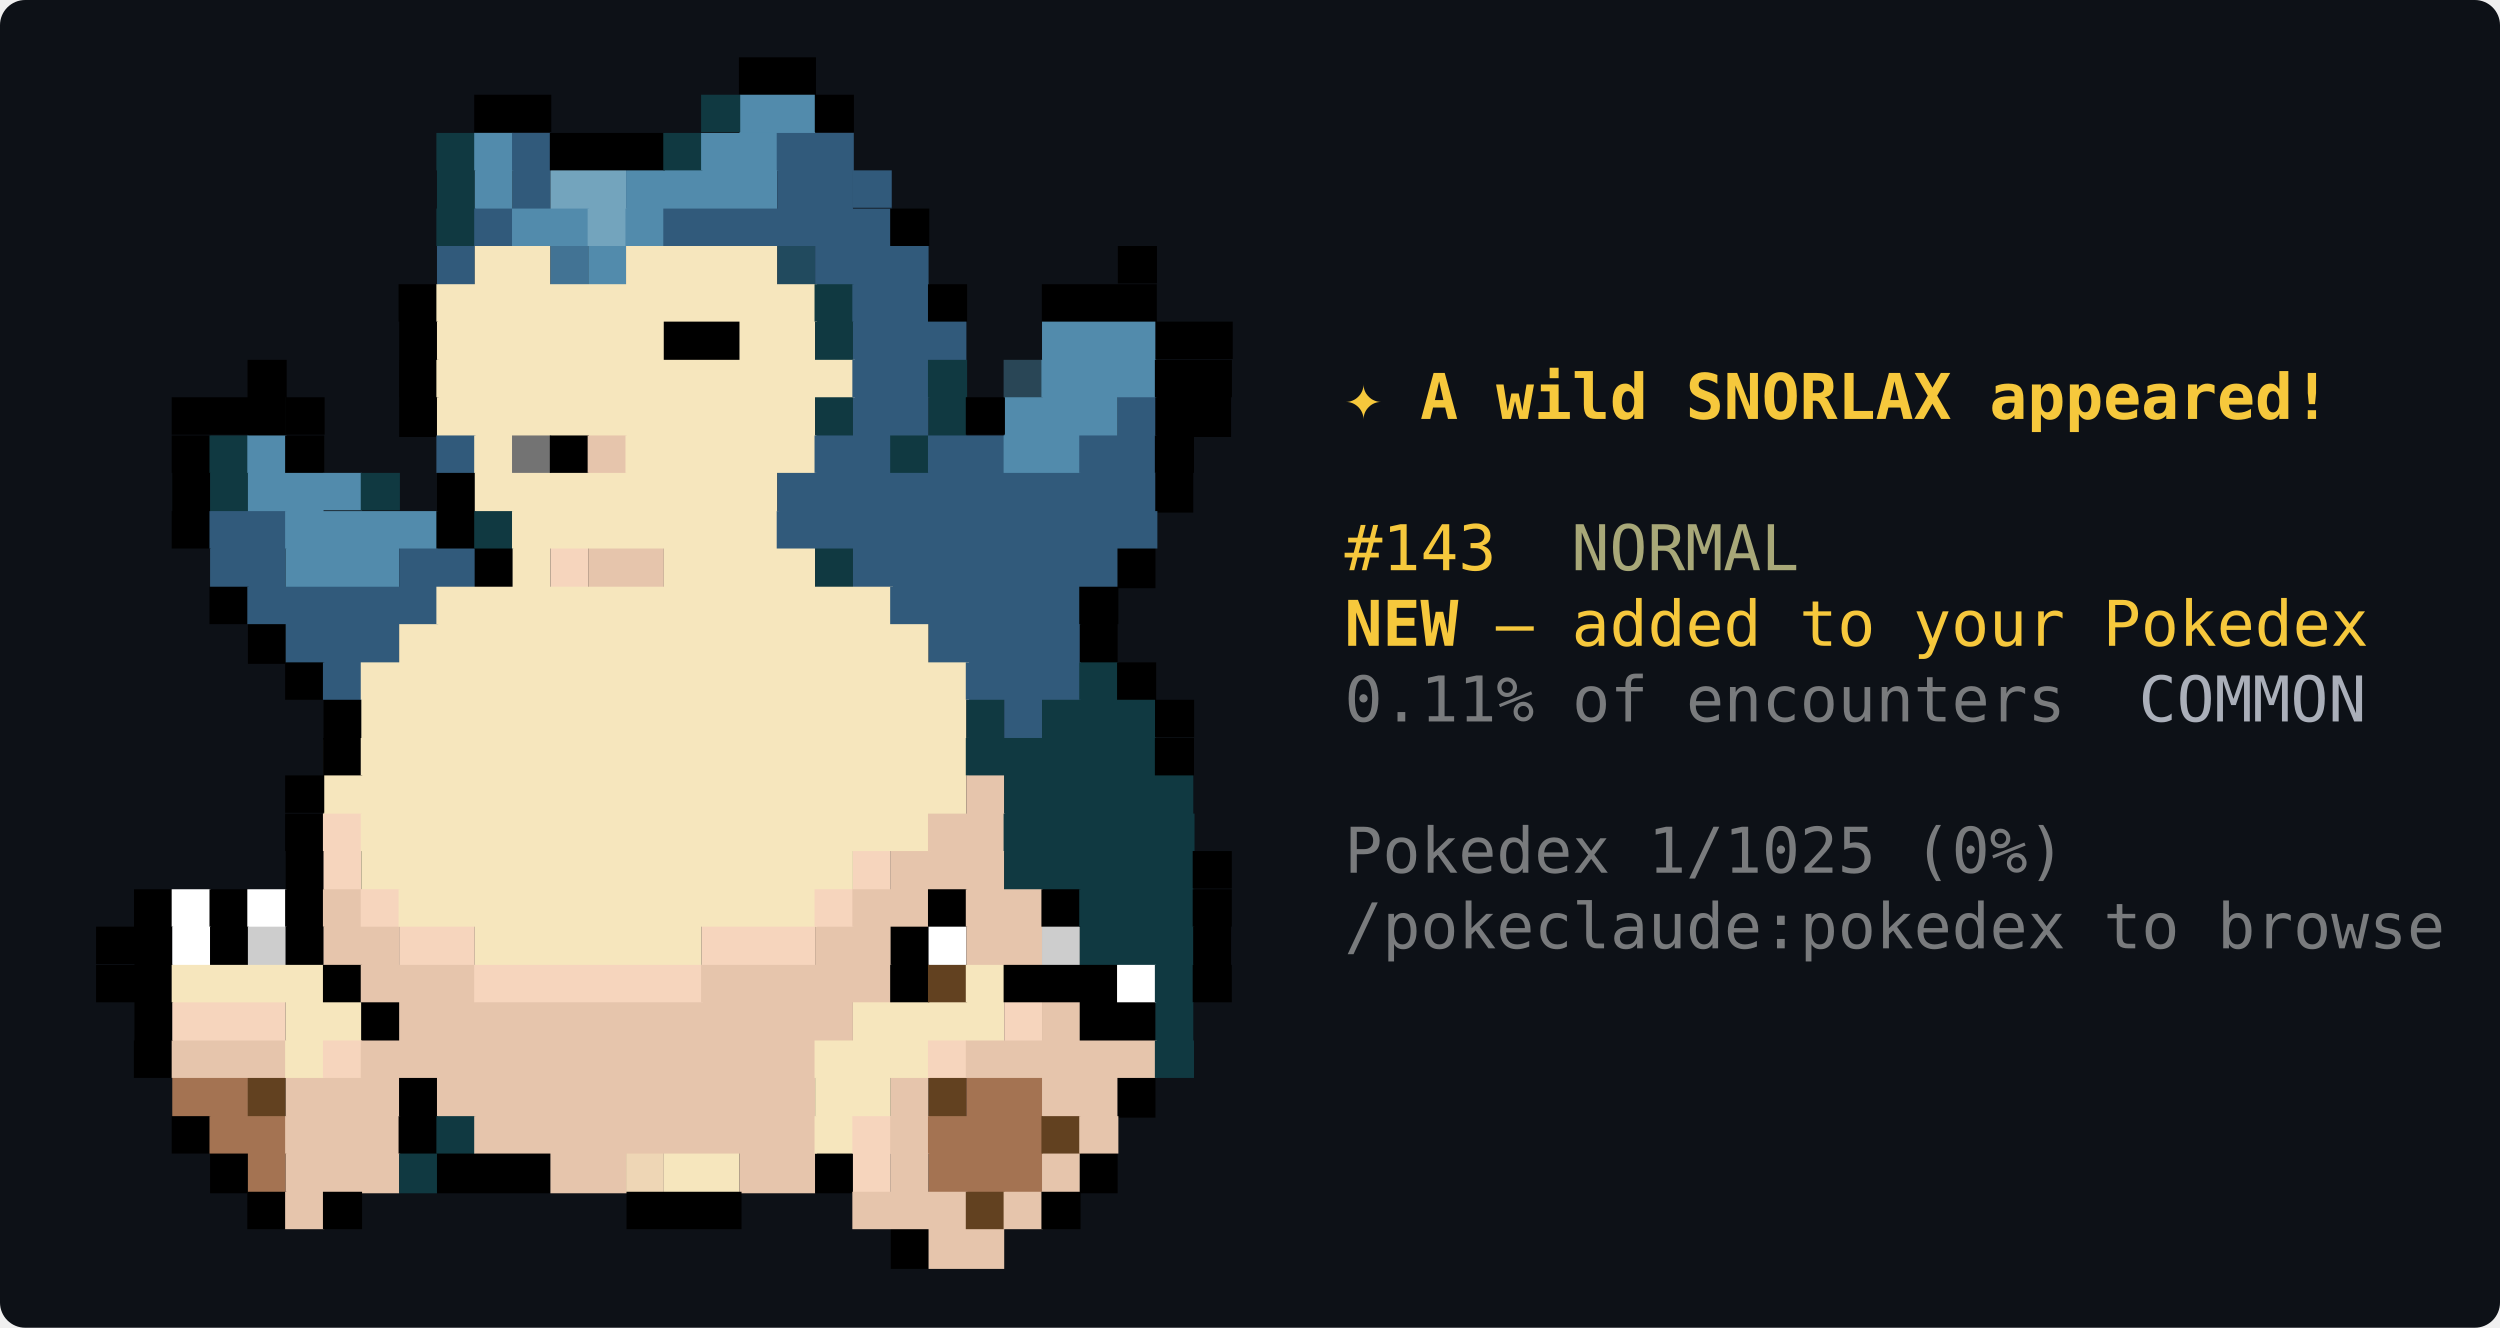
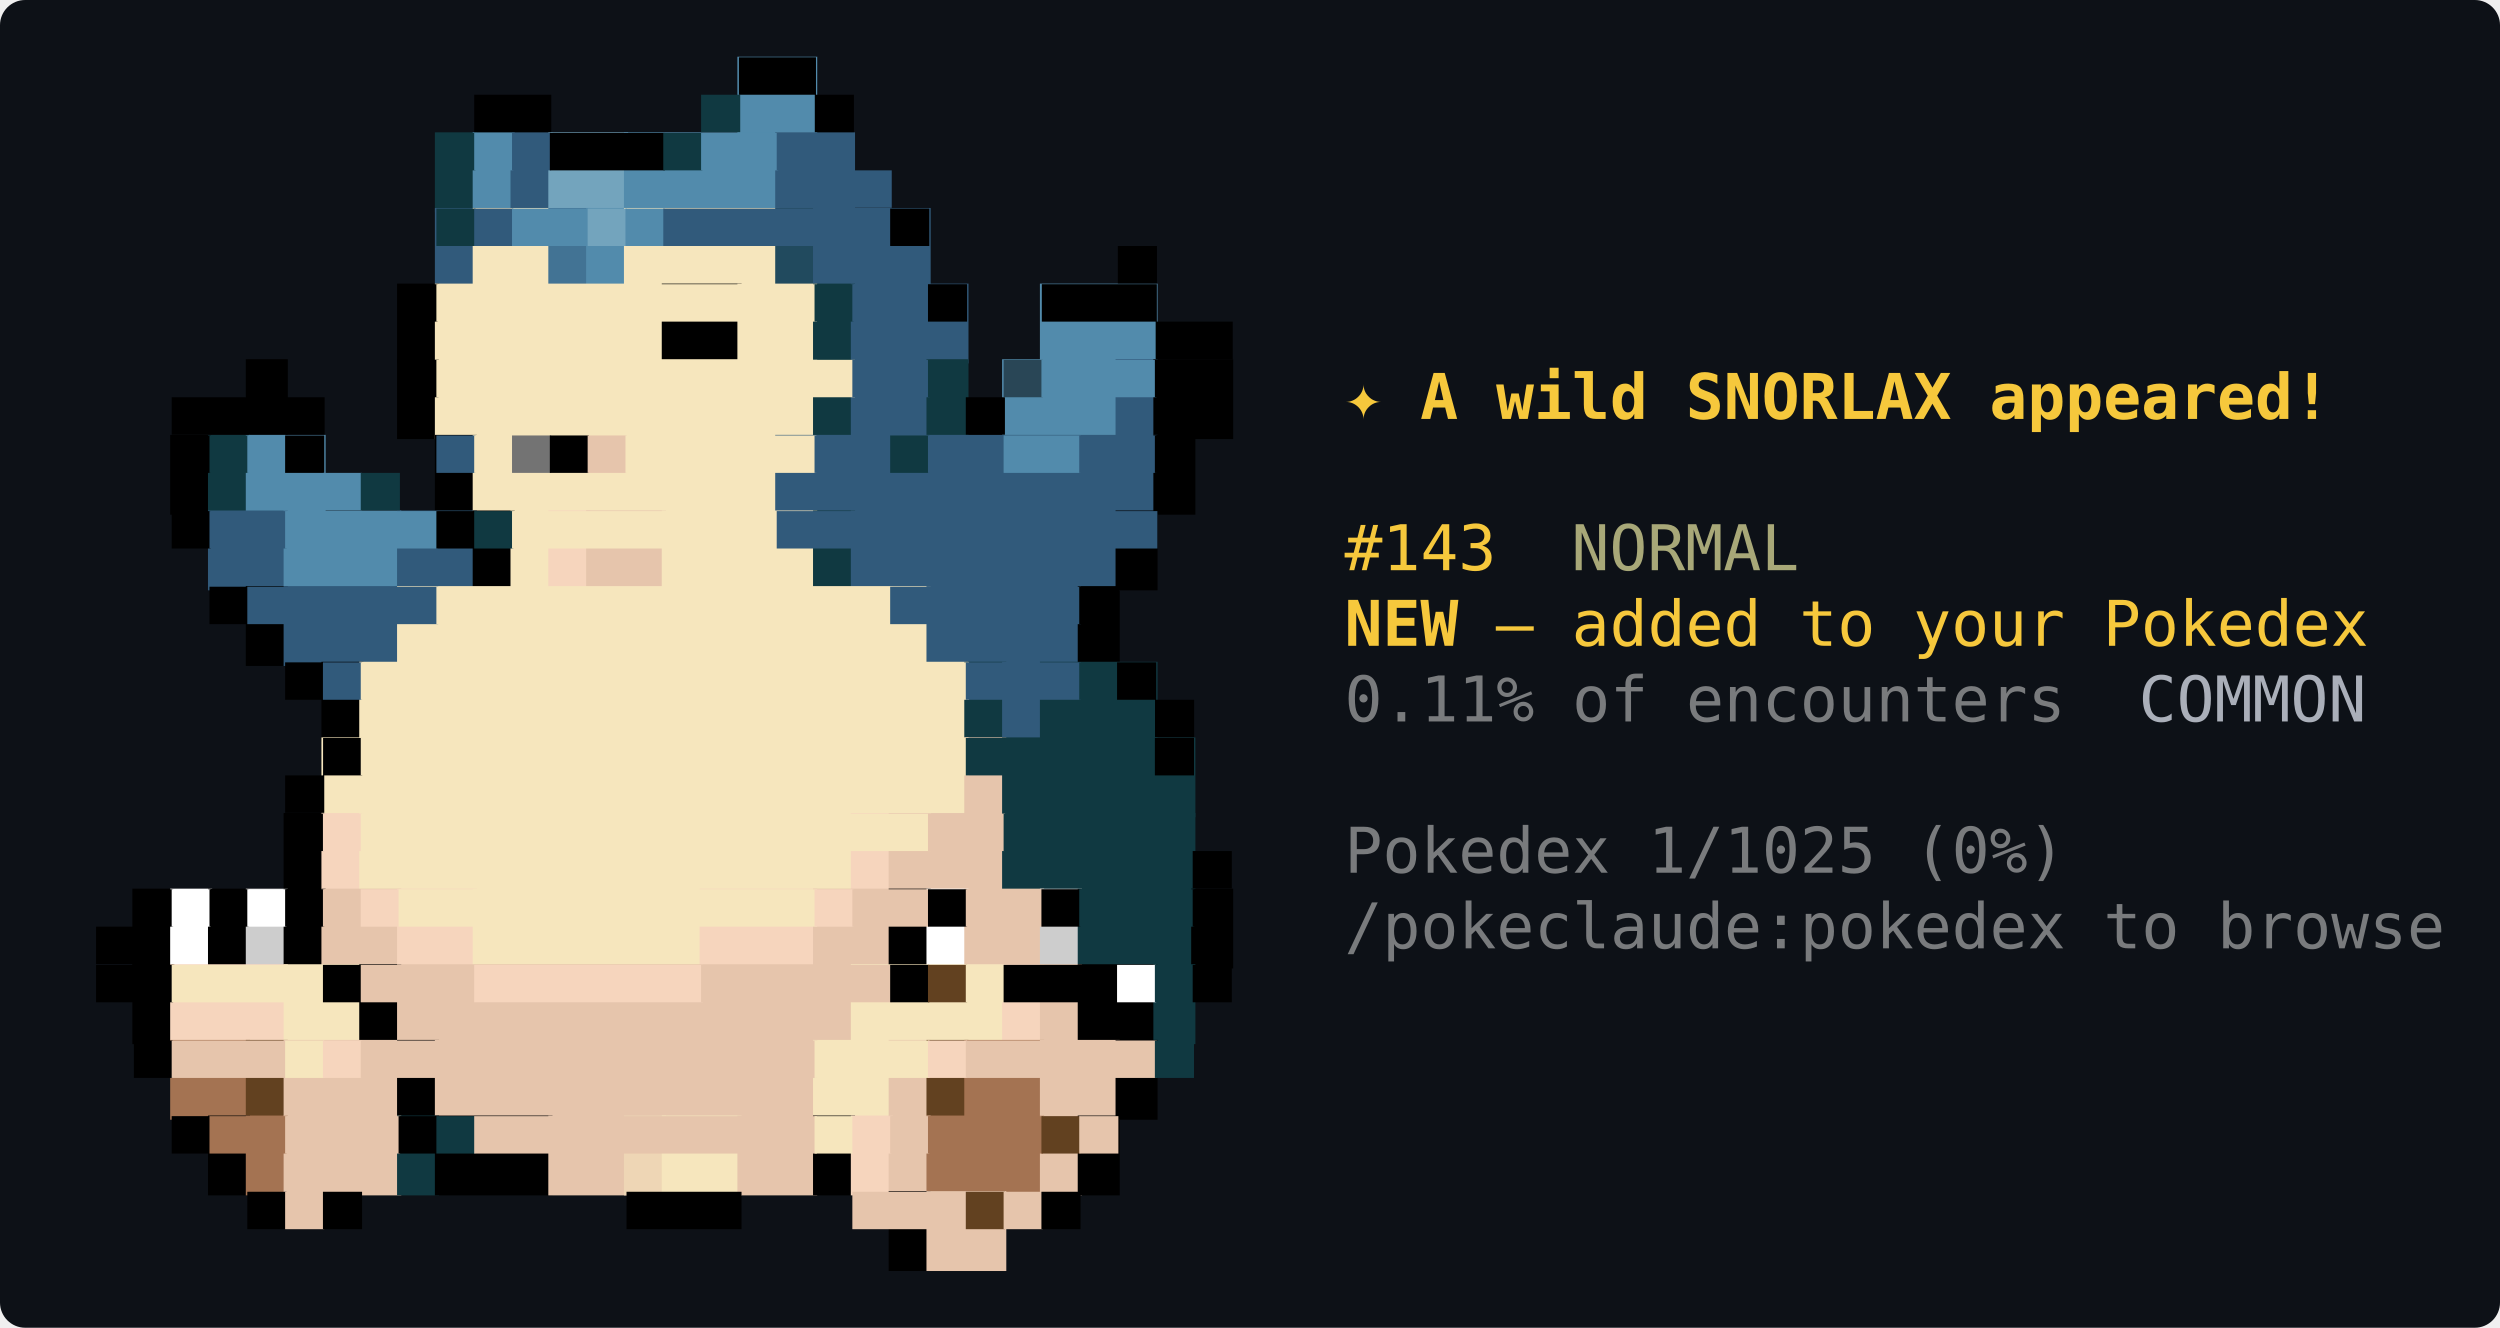
<svg xmlns="http://www.w3.org/2000/svg" width="595" height="316" viewBox="0 0 595.0 316.0" font-family="ui-monospace,SFMono-Regular,Menlo,Consolas,monospace" font-size="15">
  <rect width="100%" height="100%" fill="#0d1117" rx="6" />
-   <rect x="176" y="14" width="18" height="18" fill="#528bac" />
-   <rect x="104" y="32" width="9" height="18" fill="#103941" />
-   <rect x="113" y="32" width="9" height="18" fill="#528bac" />
-   <rect x="122" y="32" width="9" height="18" fill="#315a7b" />
-   <rect x="131" y="32" width="18" height="18" fill="#73a4bd" />
-   <rect x="149" y="32" width="36" height="18" fill="#528bac" />
-   <rect x="185" y="32" width="18" height="18" fill="#315a7b" />
-   <rect x="104" y="50" width="9" height="18" fill="#315a7b" />
-   <rect x="113" y="50" width="18" height="18" fill="#f6e6bd" />
-   <rect x="131" y="50" width="9" height="18" fill="#427394" />
-   <rect x="140" y="50" width="9" height="18" fill="#528bac" />
-   <rect x="149" y="50" width="36" height="18" fill="#f6e6bd" />
-   <rect x="185" y="50" width="9" height="18" fill="#214a5e" />
-   <rect x="194" y="50" width="27" height="18" fill="#315a7b" />
-   <rect x="95" y="68" width="9" height="18" fill="#000000" />
-   <rect x="104" y="68" width="54" height="18" fill="#f6e6bd" />
-   <rect x="158" y="68" width="18" height="18" fill="#000000" />
-   <rect x="176" y="68" width="18" height="18" fill="#f6e6bd" />
-   <rect x="194" y="68" width="9" height="18" fill="#103941" />
-   <rect x="203" y="68" width="27" height="18" fill="#315a7b" />
-   <rect x="248" y="68" width="27" height="18" fill="#528bac" />
-   <rect x="59" y="86" width="9" height="18" fill="#000000" />
-   <rect x="95" y="86" width="9" height="18" fill="#000000" />
-   <rect x="104" y="86" width="90" height="18" fill="#f6e6bd" />
-   <rect x="194" y="86" width="9" height="18" fill="#103941" />
-   <rect x="203" y="86" width="18" height="18" fill="#315a7b" />
-   <rect x="221" y="86" width="9" height="18" fill="#103941" />
-   <rect x="239" y="86" width="27" height="18" fill="#528bac" />
-   <rect x="266" y="86" width="9" height="18" fill="#315a7b" />
-   <rect x="275" y="86" width="18" height="18" fill="#000000" />
-   <rect x="41" y="104" width="9" height="18" fill="#000000" />
-   <rect x="50" y="104" width="9" height="18" fill="#103941" />
-   <rect x="59" y="104" width="18" height="18" fill="#528bac" />
-   <rect x="104" y="104" width="9" height="18" fill="#000000" />
-   <rect x="113" y="104" width="72" height="18" fill="#f6e6bd" />
-   <rect x="185" y="104" width="90" height="18" fill="#315a7b" />
-   <rect x="275" y="104" width="9" height="18" fill="#000000" />
-   <rect x="50" y="122" width="18" height="18" fill="#315a7b" />
-   <rect x="68" y="122" width="27" height="18" fill="#528bac" />
-   <rect x="95" y="122" width="18" height="18" fill="#315a7b" />
-   <rect x="113" y="122" width="9" height="18" fill="#000000" />
-   <rect x="122" y="122" width="9" height="18" fill="#f6e6bd" />
-   <rect x="131" y="122" width="9" height="18" fill="#f6d5bd" />
-   <rect x="140" y="122" width="18" height="18" fill="#e6c5ac" />
-   <rect x="158" y="122" width="36" height="18" fill="#f6e6bd" />
-   <rect x="194" y="122" width="9" height="18" fill="#103941" />
-   <rect x="203" y="122" width="63" height="18" fill="#315a7b" />
-   <rect x="266" y="122" width="9" height="18" fill="#000000" />
-   <rect x="59" y="140" width="9" height="18" fill="#000000" />
-   <rect x="68" y="140" width="27" height="18" fill="#315a7b" />
-   <rect x="95" y="140" width="126" height="18" fill="#f6e6bd" />
-   <rect x="221" y="140" width="36" height="18" fill="#315a7b" />
-   <rect x="257" y="140" width="9" height="18" fill="#000000" />
-   <rect x="77" y="158" width="9" height="18" fill="#000000" />
-   <rect x="86" y="158" width="144" height="18" fill="#f6e6bd" />
-   <rect x="230" y="158" width="9" height="18" fill="#103941" />
-   <rect x="239" y="158" width="9" height="18" fill="#315a7b" />
-   <rect x="248" y="158" width="27" height="18" fill="#103941" />
-   <rect x="77" y="176" width="153" height="18" fill="#f6e6bd" />
-   <rect x="230" y="176" width="9" height="18" fill="#e6c5ac" />
-   <rect x="239" y="176" width="45" height="18" fill="#103941" />
-   <rect x="68" y="194" width="9" height="18" fill="#000000" />
-   <rect x="77" y="194" width="9" height="18" fill="#f6d5bd" />
-   <rect x="86" y="194" width="117" height="18" fill="#f6e6bd" />
-   <rect x="203" y="194" width="9" height="18" fill="#f6d5bd" />
-   <rect x="212" y="194" width="27" height="18" fill="#e6c5ac" />
-   <rect x="239" y="194" width="45" height="18" fill="#103941" />
-   <rect x="32" y="212" width="9" height="18" fill="#000000" />
-   <rect x="41" y="212" width="9" height="18" fill="#ffffff" />
-   <rect x="50" y="212" width="9" height="18" fill="#000000" />
-   <rect x="59" y="212" width="9" height="18" fill="#cdcdcd" />
-   <rect x="68" y="212" width="9" height="18" fill="#000000" />
-   <rect x="77" y="212" width="18" height="18" fill="#e6c5ac" />
-   <rect x="95" y="212" width="18" height="18" fill="#f6d5bd" />
-   <rect x="113" y="212" width="54" height="18" fill="#f6e6bd" />
-   <rect x="167" y="212" width="27" height="18" fill="#f6d5bd" />
-   <rect x="194" y="212" width="18" height="18" fill="#e6c5ac" />
-   <rect x="212" y="212" width="9" height="18" fill="#000000" />
-   <rect x="221" y="212" width="9" height="18" fill="#ffffff" />
-   <rect x="230" y="212" width="18" height="18" fill="#e6c5ac" />
-   <rect x="248" y="212" width="9" height="18" fill="#cdcdcd" />
-   <rect x="257" y="212" width="27" height="18" fill="#103941" />
-   <rect x="284" y="212" width="9" height="18" fill="#000000" />
-   <rect x="32" y="230" width="9" height="18" fill="#000000" />
-   <rect x="41" y="230" width="27" height="18" fill="#f6d5bd" />
-   <rect x="68" y="230" width="18" height="18" fill="#f6e6bd" />
-   <rect x="86" y="230" width="9" height="18" fill="#000000" />
-   <rect x="95" y="230" width="108" height="18" fill="#e6c5ac" />
-   <rect x="203" y="230" width="36" height="18" fill="#f6e6bd" />
-   <rect x="239" y="230" width="9" height="18" fill="#f6d5bd" />
-   <rect x="248" y="230" width="9" height="18" fill="#e6c5ac" />
-   <rect x="257" y="230" width="18" height="18" fill="#000000" />
-   <rect x="275" y="230" width="9" height="18" fill="#103941" />
-   <rect x="41" y="248" width="18" height="18" fill="#a47352" />
-   <rect x="59" y="248" width="9" height="18" fill="#624120" />
-   <rect x="68" y="248" width="27" height="18" fill="#e6c5ac" />
-   <rect x="95" y="248" width="9" height="18" fill="#000000" />
-   <rect x="104" y="248" width="90" height="18" fill="#e6c5ac" />
-   <rect x="194" y="248" width="18" height="18" fill="#f6e6bd" />
-   <rect x="212" y="248" width="9" height="18" fill="#e6c5ac" />
-   <rect x="221" y="248" width="9" height="18" fill="#624120" />
-   <rect x="230" y="248" width="18" height="18" fill="#a47352" />
-   <rect x="248" y="248" width="18" height="18" fill="#e6c5ac" />
-   <rect x="266" y="248" width="9" height="18" fill="#000000" />
-   <rect x="50" y="266" width="9" height="18" fill="#000000" />
-   <rect x="59" y="266" width="9" height="18" fill="#a47352" />
-   <rect x="68" y="266" width="27" height="18" fill="#e6c5ac" />
-   <rect x="95" y="266" width="9" height="18" fill="#103941" />
-   <rect x="104" y="266" width="27" height="18" fill="#000000" />
-   <rect x="131" y="266" width="18" height="18" fill="#e6c5ac" />
-   <rect x="149" y="266" width="9" height="18" fill="#eed6b5" />
-   <rect x="158" y="266" width="18" height="18" fill="#f6e6bd" />
-   <rect x="176" y="266" width="18" height="18" fill="#e6c5ac" />
-   <rect x="194" y="266" width="9" height="18" fill="#000000" />
-   <rect x="203" y="266" width="9" height="18" fill="#f6d5bd" />
-   <rect x="212" y="266" width="9" height="18" fill="#e6c5ac" />
-   <rect x="221" y="266" width="27" height="18" fill="#a47352" />
-   <rect x="248" y="266" width="9" height="18" fill="#e6c5ac" />
-   <rect x="257" y="266" width="9" height="18" fill="#000000" />
-   <rect x="212" y="284" width="9" height="18" fill="#000000" />
-   <rect x="221" y="284" width="18" height="18" fill="#e6c5ac" />
-   <text x="113.00" y="27.70" fill="#000000" xml:space="preserve">▄▄</text>
-   <text x="167.00" y="27.70" fill="#103941" xml:space="preserve">▄</text>
-   <text x="176.00" y="27.70" fill="#000000" xml:space="preserve">▀▀▄</text>
-   <text x="104.00" y="45.70" fill="#103941" xml:space="preserve">▀</text>
-   <text x="113.00" y="45.70" fill="#528bac" xml:space="preserve">▀</text>
-   <text x="122.00" y="45.70" fill="#315a7b" xml:space="preserve">▀</text>
-   <text x="131.00" y="45.70" fill="#000000" xml:space="preserve">▀▀▀</text>
-   <text x="158.00" y="45.70" fill="#103941" xml:space="preserve">▀</text>
-   <text x="167.00" y="45.70" fill="#528bac" xml:space="preserve">▀▀</text>
-   <text x="185.00" y="45.70" fill="#315a7b" xml:space="preserve">▀▀▄</text>
-   <text x="104.00" y="63.70" fill="#103941" xml:space="preserve">▀</text>
-   <text x="113.00" y="63.70" fill="#315a7b" xml:space="preserve">▀</text>
-   <text x="122.00" y="63.70" fill="#528bac" xml:space="preserve">▀▀</text>
-   <text x="140.00" y="63.70" fill="#73a4bd" xml:space="preserve">▀</text>
-   <text x="149.00" y="63.70" fill="#528bac" xml:space="preserve">▀</text>
-   <text x="158.00" y="63.70" fill="#315a7b" xml:space="preserve">▀▀▀▀▀▀</text>
-   <text x="212.00" y="63.70" fill="#000000" xml:space="preserve">▀     ▄</text>
-   <text x="95.00" y="81.70" fill="#000000" xml:space="preserve">▀</text>
-   <text x="104.00" y="81.70" fill="#f6e6bd" xml:space="preserve">▀▀▀▀▀▀▀▀▀▀</text>
-   <text x="194.00" y="81.70" fill="#103941" xml:space="preserve">▀</text>
-   <text x="203.00" y="81.70" fill="#315a7b" xml:space="preserve">▀▀</text>
-   <text x="221.00" y="81.70" fill="#000000" xml:space="preserve">▀  ▀▀▀▄▄</text>
-   <text x="41.00" y="99.70" fill="#000000" xml:space="preserve">▄▄▀▄  ▀</text>
-   <text x="104.00" y="99.70" fill="#f6e6bd" xml:space="preserve">▀▀▀▀▀▀▀▀▀▀▀</text>
-   <text x="203.00" y="99.70" fill="#315a7b" xml:space="preserve">▀▀</text>
-   <text x="221.00" y="99.70" fill="#103941" xml:space="preserve">▀</text>
-   <text x="230.00" y="99.70" fill="#000000" xml:space="preserve">▄</text>
-   <text x="239.00" y="99.70" fill="#294656" xml:space="preserve">▀</text>
-   <text x="248.00" y="99.70" fill="#528bac" xml:space="preserve">▀▀▀</text>
-   <text x="275.00" y="99.70" fill="#000000" xml:space="preserve">▀▀</text>
-   <text x="320.00" y="99.70" fill="#f6c83c" xml:space="preserve">✦</text>
-   <text x="338.00" y="99.70" fill="#f6c83c" font-weight="bold" xml:space="preserve">A wild SNORLAX appeared!</text>
-   <text x="41.00" y="117.70" fill="#000000" xml:space="preserve">▀</text>
-   <text x="50.00" y="117.70" fill="#103941" xml:space="preserve">▀</text>
-   <text x="59.00" y="117.70" fill="#528bac" xml:space="preserve">▀</text>
-   <text x="68.00" y="117.70" fill="#000000" xml:space="preserve">▀</text>
-   <text x="77.00" y="117.70" fill="#528bac" xml:space="preserve">▄</text>
-   <text x="86.00" y="117.70" fill="#103941" xml:space="preserve">▄</text>
-   <text x="104.00" y="117.70" fill="#315a7b" xml:space="preserve">▀</text>
-   <text x="113.00" y="117.70" fill="#f6e6bd" xml:space="preserve">▀</text>
-   <text x="122.00" y="117.70" fill="#737373" xml:space="preserve">▀</text>
-   <text x="131.00" y="117.70" fill="#000000" xml:space="preserve">▀</text>
-   <text x="140.00" y="117.70" fill="#e6c5ac" xml:space="preserve">▀</text>
-   <text x="149.00" y="117.70" fill="#f6e6bd" xml:space="preserve">▀▀▀▀▀</text>
-   <text x="194.00" y="117.70" fill="#315a7b" xml:space="preserve">▀▀</text>
-   <text x="212.00" y="117.70" fill="#103941" xml:space="preserve">▀</text>
-   <text x="221.00" y="117.70" fill="#315a7b" xml:space="preserve">▀▀</text>
-   <text x="239.00" y="117.70" fill="#528bac" xml:space="preserve">▀▀</text>
-   <text x="257.00" y="117.70" fill="#315a7b" xml:space="preserve">▀▀</text>
-   <text x="275.00" y="117.70" fill="#000000" xml:space="preserve">▀</text>
-   <text x="41.00" y="135.70" fill="#000000" xml:space="preserve">▀</text>
-   <text x="50.00" y="135.70" fill="#315a7b" xml:space="preserve">▀▀</text>
-   <text x="68.00" y="135.70" fill="#528bac" xml:space="preserve">▀▀▀▀</text>
-   <text x="104.00" y="135.70" fill="#000000" xml:space="preserve">▀</text>
-   <text x="113.00" y="135.70" fill="#103941" xml:space="preserve">▀</text>
-   <text x="122.00" y="135.70" fill="#f6e6bd" xml:space="preserve">▀▀▀▀▀▀▀</text>
-   <text x="185.00" y="135.70" fill="#315a7b" xml:space="preserve">▀▀▀▀▀▀▀▀▀▀</text>
-   <text x="320.00" y="135.70" fill="#f6c83c" xml:space="preserve">#143</text>
-   <text x="374.00" y="135.70" fill="#a8a878" xml:space="preserve">NORMAL</text>
-   <text x="50.00" y="153.70" fill="#000000" xml:space="preserve">▀</text>
-   <text x="59.00" y="153.70" fill="#315a7b" xml:space="preserve">▀▀▀▀▀</text>
-   <text x="104.00" y="153.70" fill="#f6e6bd" xml:space="preserve">▀▀▀▀▀▀▀▀▀▀▀▀</text>
-   <text x="212.00" y="153.70" fill="#315a7b" xml:space="preserve">▀▀▀▀▀</text>
-   <text x="257.00" y="153.70" fill="#000000" xml:space="preserve">▀</text>
-   <text x="320.00" y="153.70" fill="#f6c83c" font-weight="bold" xml:space="preserve">NEW</text>
-   <text x="356.00" y="153.70" fill="#f6c83c" xml:space="preserve">— added to your Pokedex</text>
-   <text x="68.00" y="171.70" fill="#000000" xml:space="preserve">▀</text>
-   <text x="77.00" y="171.70" fill="#315a7b" xml:space="preserve">▀</text>
-   <text x="86.00" y="171.70" fill="#f6e6bd" xml:space="preserve">▀▀▀▀▀▀▀▀▀▀▀▀▀▀▀▀</text>
-   <text x="230.00" y="171.70" fill="#315a7b" xml:space="preserve">▀▀▀</text>
-   <text x="257.00" y="171.70" fill="#103941" xml:space="preserve">▀</text>
-   <text x="266.00" y="171.70" fill="#000000" xml:space="preserve">▀▄</text>
-   <text x="320.00" y="171.70" fill="#797b7d" xml:space="preserve">0.11% of encounters</text>
-   <text x="509.00" y="171.70" fill="#aaafb9" xml:space="preserve">COMMON</text>
-   <text x="68.00" y="189.70" fill="#000000" xml:space="preserve">▄▀</text>
-   <text x="86.00" y="189.70" fill="#f6e6bd" xml:space="preserve">▀▀▀▀▀▀▀▀▀▀▀▀▀▀▀▀</text>
-   <text x="230.00" y="189.70" fill="#103941" xml:space="preserve">▀▀▀▀▀</text>
-   <text x="275.00" y="189.70" fill="#000000" xml:space="preserve">▀</text>
-   <text x="68.00" y="207.70" fill="#000000" xml:space="preserve">▀</text>
-   <text x="77.00" y="207.70" fill="#f6d5bd" xml:space="preserve">▀</text>
-   <text x="86.00" y="207.70" fill="#f6e6bd" xml:space="preserve">▀▀▀▀▀▀▀▀▀▀▀▀▀▀▀</text>
-   <text x="221.00" y="207.70" fill="#e6c5ac" xml:space="preserve">▀▀</text>
-   <text x="239.00" y="207.70" fill="#103941" xml:space="preserve">▀▀▀▀▀</text>
-   <text x="284.00" y="207.70" fill="#000000" xml:space="preserve">▄</text>
-   <text x="320.00" y="207.70" fill="#797b7d" xml:space="preserve">Pokedex 1/1025 (0%)</text>
-   <text x="23.00" y="225.70" fill="#000000" xml:space="preserve">▄▀</text>
-   <text x="41.00" y="225.70" fill="#ffffff" xml:space="preserve">▀</text>
-   <text x="50.00" y="225.70" fill="#000000" xml:space="preserve">▀</text>
-   <text x="59.00" y="225.70" fill="#ffffff" xml:space="preserve">▀</text>
-   <text x="68.00" y="225.70" fill="#000000" xml:space="preserve">▀</text>
-   <text x="77.00" y="225.70" fill="#e6c5ac" xml:space="preserve">▀</text>
-   <text x="86.00" y="225.70" fill="#f6d5bd" xml:space="preserve">▀</text>
-   <text x="95.00" y="225.70" fill="#f6e6bd" xml:space="preserve">▀▀▀▀▀▀▀▀▀▀▀</text>
-   <text x="194.00" y="225.70" fill="#f6d5bd" xml:space="preserve">▀</text>
-   <text x="203.00" y="225.70" fill="#e6c5ac" xml:space="preserve">▀▀</text>
-   <text x="221.00" y="225.70" fill="#000000" xml:space="preserve">▀</text>
-   <text x="230.00" y="225.70" fill="#e6c5ac" xml:space="preserve">▀▀</text>
-   <text x="248.00" y="225.70" fill="#000000" xml:space="preserve">▀</text>
-   <text x="257.00" y="225.70" fill="#103941" xml:space="preserve">▀▀▀</text>
-   <text x="284.00" y="225.70" fill="#000000" xml:space="preserve">▀</text>
-   <text x="320.00" y="225.70" fill="#797b7d" xml:space="preserve">/pokeclaude:pokedex to browse</text>
-   <text x="23.00" y="243.70" fill="#000000" xml:space="preserve">▀▀</text>
-   <text x="41.00" y="243.70" fill="#f6e6bd" xml:space="preserve">▀▀▀▀</text>
-   <text x="77.00" y="243.70" fill="#000000" xml:space="preserve">▀</text>
-   <text x="86.00" y="243.70" fill="#e6c5ac" xml:space="preserve">▀▀▀</text>
-   <text x="113.00" y="243.70" fill="#f6d5bd" xml:space="preserve">▀▀▀▀▀▀</text>
-   <text x="167.00" y="243.70" fill="#e6c5ac" xml:space="preserve">▀▀▀▀▀</text>
-   <text x="212.00" y="243.70" fill="#000000" xml:space="preserve">▀</text>
-   <text x="221.00" y="243.70" fill="#624120" xml:space="preserve">▀</text>
-   <text x="230.00" y="243.70" fill="#f6e6bd" xml:space="preserve">▀</text>
-   <text x="239.00" y="243.70" fill="#000000" xml:space="preserve">▀▀▀</text>
-   <text x="266.00" y="243.70" fill="#ffffff" xml:space="preserve">▀</text>
-   <text x="275.00" y="243.70" fill="#103941" xml:space="preserve">▀</text>
-   <text x="284.00" y="243.70" fill="#000000" xml:space="preserve">▀</text>
-   <text x="32.00" y="261.70" fill="#000000" xml:space="preserve">▀</text>
-   <text x="41.00" y="261.70" fill="#e6c5ac" xml:space="preserve">▀▀▀</text>
-   <text x="68.00" y="261.70" fill="#f6e6bd" xml:space="preserve">▀</text>
-   <text x="77.00" y="261.70" fill="#f6d5bd" xml:space="preserve">▀</text>
-   <text x="86.00" y="261.70" fill="#e6c5ac" xml:space="preserve">▀▀▀▀▀▀▀▀▀▀▀▀</text>
-   <text x="194.00" y="261.70" fill="#f6e6bd" xml:space="preserve">▀▀▀</text>
-   <text x="221.00" y="261.70" fill="#f6d5bd" xml:space="preserve">▀</text>
-   <text x="230.00" y="261.70" fill="#e6c5ac" xml:space="preserve">▀▀▀▀▀</text>
-   <text x="275.00" y="261.70" fill="#103941" xml:space="preserve">▀</text>
-   <text x="41.00" y="279.70" fill="#000000" xml:space="preserve">▀</text>
-   <text x="50.00" y="279.70" fill="#a47352" xml:space="preserve">▀▀</text>
-   <text x="68.00" y="279.70" fill="#e6c5ac" xml:space="preserve">▀▀▀</text>
-   <text x="95.00" y="279.70" fill="#000000" xml:space="preserve">▀</text>
-   <text x="104.00" y="279.70" fill="#103941" xml:space="preserve">▀</text>
-   <text x="113.00" y="279.70" fill="#e6c5ac" xml:space="preserve">▀▀▀▀▀▀▀▀▀</text>
-   <text x="194.00" y="279.70" fill="#f6e6bd" xml:space="preserve">▀</text>
-   <text x="203.00" y="279.70" fill="#f6d5bd" xml:space="preserve">▀</text>
-   <text x="212.00" y="279.70" fill="#e6c5ac" xml:space="preserve">▀</text>
-   <text x="221.00" y="279.70" fill="#a47352" xml:space="preserve">▀▀▀</text>
-   <text x="248.00" y="279.70" fill="#624120" xml:space="preserve">▀</text>
-   <text x="257.00" y="279.70" fill="#e6c5ac" xml:space="preserve">▀</text>
-   <text x="59.00" y="297.70" fill="#000000" xml:space="preserve">▀</text>
-   <text x="68.00" y="297.70" fill="#e6c5ac" xml:space="preserve">▀</text>
-   <text x="77.00" y="297.70" fill="#000000" xml:space="preserve">▀       ▀▀▀</text>
-   <text x="203.00" y="297.70" fill="#e6c5ac" xml:space="preserve">▀▀▀</text>
-   <text x="230.00" y="297.70" fill="#624120" xml:space="preserve">▀</text>
-   <text x="239.00" y="297.70" fill="#e6c5ac" xml:space="preserve">▀</text>
-   <text x="248.00" y="297.70" fill="#000000" xml:space="preserve">▀</text>
+   <rect x="175.5" y="13.5" width="19" height="19" fill="#528bac" />
+   <rect x="103.5" y="31.5" width="10" height="19" fill="#103941" />
+   <rect x="112.5" y="31.5" width="10" height="19" fill="#528bac" />
+   <rect x="121.5" y="31.5" width="10" height="19" fill="#315a7b" />
+   <rect x="130.5" y="31.5" width="19" height="19" fill="#73a4bd" />
+   <rect x="148.5" y="31.5" width="37" height="19" fill="#528bac" />
+   <rect x="184.5" y="31.5" width="19" height="19" fill="#315a7b" />
+   <rect x="103.5" y="49.5" width="10" height="19" fill="#315a7b" />
+   <rect x="112.5" y="49.5" width="19" height="19" fill="#f6e6bd" />
+   <rect x="130.5" y="49.5" width="10" height="19" fill="#427394" />
+   <rect x="139.5" y="49.5" width="10" height="19" fill="#528bac" />
+   <rect x="148.5" y="49.5" width="37" height="19" fill="#f6e6bd" />
+   <rect x="184.5" y="49.5" width="10" height="19" fill="#214a5e" />
+   <rect x="193.5" y="49.5" width="28" height="19" fill="#315a7b" />
+   <rect x="94.5" y="67.5" width="10" height="19" fill="#000000" />
+   <rect x="103.5" y="67.5" width="55" height="19" fill="#f6e6bd" />
+   <rect x="157.5" y="67.5" width="19" height="19" fill="#000000" />
+   <rect x="175.5" y="67.5" width="19" height="19" fill="#f6e6bd" />
+   <rect x="193.5" y="67.5" width="10" height="19" fill="#103941" />
+   <rect x="202.5" y="67.5" width="28" height="19" fill="#315a7b" />
+   <rect x="247.5" y="67.5" width="28" height="19" fill="#528bac" />
+   <rect x="58.5" y="85.5" width="10" height="19" fill="#000000" />
+   <rect x="94.5" y="85.5" width="10" height="19" fill="#000000" />
+   <rect x="103.5" y="85.5" width="91" height="19" fill="#f6e6bd" />
+   <rect x="193.5" y="85.5" width="10" height="19" fill="#103941" />
+   <rect x="202.5" y="85.5" width="19" height="19" fill="#315a7b" />
+   <rect x="220.5" y="85.5" width="10" height="19" fill="#103941" />
+   <rect x="238.5" y="85.5" width="28" height="19" fill="#528bac" />
+   <rect x="265.5" y="85.5" width="10" height="19" fill="#315a7b" />
+   <rect x="274.5" y="85.5" width="19" height="19" fill="#000000" />
+   <rect x="40.5" y="103.5" width="10" height="19" fill="#000000" />
+   <rect x="49.5" y="103.5" width="10" height="19" fill="#103941" />
+   <rect x="58.5" y="103.5" width="19" height="19" fill="#528bac" />
+   <rect x="103.5" y="103.5" width="10" height="19" fill="#000000" />
+   <rect x="112.5" y="103.5" width="73" height="19" fill="#f6e6bd" />
+   <rect x="184.5" y="103.5" width="91" height="19" fill="#315a7b" />
+   <rect x="274.5" y="103.5" width="10" height="19" fill="#000000" />
+   <rect x="49.5" y="121.5" width="19" height="19" fill="#315a7b" />
+   <rect x="67.5" y="121.5" width="28" height="19" fill="#528bac" />
+   <rect x="94.5" y="121.5" width="19" height="19" fill="#315a7b" />
+   <rect x="112.5" y="121.5" width="10" height="19" fill="#000000" />
+   <rect x="121.5" y="121.5" width="10" height="19" fill="#f6e6bd" />
+   <rect x="130.5" y="121.5" width="10" height="19" fill="#f6d5bd" />
+   <rect x="139.5" y="121.5" width="19" height="19" fill="#e6c5ac" />
+   <rect x="157.5" y="121.5" width="37" height="19" fill="#f6e6bd" />
+   <rect x="193.5" y="121.5" width="10" height="19" fill="#103941" />
+   <rect x="202.5" y="121.5" width="64" height="19" fill="#315a7b" />
+   <rect x="265.5" y="121.5" width="10" height="19" fill="#000000" />
+   <rect x="58.5" y="139.5" width="10" height="19" fill="#000000" />
+   <rect x="67.5" y="139.5" width="28" height="19" fill="#315a7b" />
+   <rect x="94.5" y="139.5" width="127" height="19" fill="#f6e6bd" />
+   <rect x="220.5" y="139.5" width="37" height="19" fill="#315a7b" />
+   <rect x="256.5" y="139.5" width="10" height="19" fill="#000000" />
+   <rect x="76.5" y="157.5" width="10" height="19" fill="#000000" />
+   <rect x="85.5" y="157.5" width="145" height="19" fill="#f6e6bd" />
+   <rect x="229.5" y="157.5" width="10" height="19" fill="#103941" />
+   <rect x="238.5" y="157.5" width="10" height="19" fill="#315a7b" />
+   <rect x="247.5" y="157.5" width="28" height="19" fill="#103941" />
+   <rect x="76.5" y="175.5" width="154" height="19" fill="#f6e6bd" />
+   <rect x="229.5" y="175.5" width="10" height="19" fill="#e6c5ac" />
+   <rect x="238.5" y="175.5" width="46" height="19" fill="#103941" />
+   <rect x="67.5" y="193.5" width="10" height="19" fill="#000000" />
+   <rect x="76.5" y="193.5" width="10" height="19" fill="#f6d5bd" />
+   <rect x="85.5" y="193.5" width="118" height="19" fill="#f6e6bd" />
+   <rect x="202.5" y="193.5" width="10" height="19" fill="#f6d5bd" />
+   <rect x="211.5" y="193.5" width="28" height="19" fill="#e6c5ac" />
+   <rect x="238.5" y="193.5" width="46" height="19" fill="#103941" />
+   <rect x="31.5" y="211.5" width="10" height="19" fill="#000000" />
+   <rect x="40.5" y="211.5" width="10" height="19" fill="#ffffff" />
+   <rect x="49.5" y="211.5" width="10" height="19" fill="#000000" />
+   <rect x="58.5" y="211.5" width="10" height="19" fill="#cdcdcd" />
+   <rect x="67.5" y="211.5" width="10" height="19" fill="#000000" />
+   <rect x="76.5" y="211.5" width="19" height="19" fill="#e6c5ac" />
+   <rect x="94.5" y="211.5" width="19" height="19" fill="#f6d5bd" />
+   <rect x="112.5" y="211.5" width="55" height="19" fill="#f6e6bd" />
+   <rect x="166.5" y="211.5" width="28" height="19" fill="#f6d5bd" />
+   <rect x="193.5" y="211.5" width="19" height="19" fill="#e6c5ac" />
+   <rect x="211.5" y="211.5" width="10" height="19" fill="#000000" />
+   <rect x="220.5" y="211.5" width="10" height="19" fill="#ffffff" />
+   <rect x="229.5" y="211.5" width="19" height="19" fill="#e6c5ac" />
+   <rect x="247.5" y="211.5" width="10" height="19" fill="#cdcdcd" />
+   <rect x="256.5" y="211.5" width="28" height="19" fill="#103941" />
+   <rect x="283.5" y="211.5" width="10" height="19" fill="#000000" />
+   <rect x="31.5" y="229.5" width="10" height="19" fill="#000000" />
+   <rect x="40.5" y="229.5" width="28" height="19" fill="#f6d5bd" />
+   <rect x="67.5" y="229.5" width="19" height="19" fill="#f6e6bd" />
+   <rect x="85.5" y="229.5" width="10" height="19" fill="#000000" />
+   <rect x="94.5" y="229.5" width="109" height="19" fill="#e6c5ac" />
+   <rect x="202.5" y="229.5" width="37" height="19" fill="#f6e6bd" />
+   <rect x="238.5" y="229.5" width="10" height="19" fill="#f6d5bd" />
+   <rect x="247.5" y="229.5" width="10" height="19" fill="#e6c5ac" />
+   <rect x="256.5" y="229.5" width="19" height="19" fill="#000000" />
+   <rect x="274.5" y="229.5" width="10" height="19" fill="#103941" />
+   <rect x="40.5" y="247.5" width="19" height="19" fill="#a47352" />
+   <rect x="58.5" y="247.5" width="10" height="19" fill="#624120" />
+   <rect x="67.5" y="247.5" width="28" height="19" fill="#e6c5ac" />
+   <rect x="94.5" y="247.5" width="10" height="19" fill="#000000" />
+   <rect x="103.5" y="247.5" width="91" height="19" fill="#e6c5ac" />
+   <rect x="193.5" y="247.5" width="19" height="19" fill="#f6e6bd" />
+   <rect x="211.5" y="247.5" width="10" height="19" fill="#e6c5ac" />
+   <rect x="220.5" y="247.5" width="10" height="19" fill="#624120" />
+   <rect x="229.5" y="247.5" width="19" height="19" fill="#a47352" />
+   <rect x="247.5" y="247.5" width="19" height="19" fill="#e6c5ac" />
+   <rect x="265.5" y="247.5" width="10" height="19" fill="#000000" />
+   <rect x="49.5" y="265.5" width="10" height="19" fill="#000000" />
+   <rect x="58.5" y="265.5" width="10" height="19" fill="#a47352" />
+   <rect x="67.5" y="265.5" width="28" height="19" fill="#e6c5ac" />
+   <rect x="94.5" y="265.5" width="10" height="19" fill="#103941" />
+   <rect x="103.5" y="265.5" width="28" height="19" fill="#000000" />
+   <rect x="130.5" y="265.5" width="19" height="19" fill="#e6c5ac" />
+   <rect x="148.5" y="265.5" width="10" height="19" fill="#eed6b5" />
+   <rect x="157.5" y="265.5" width="19" height="19" fill="#f6e6bd" />
+   <rect x="175.5" y="265.5" width="19" height="19" fill="#e6c5ac" />
+   <rect x="193.5" y="265.5" width="10" height="19" fill="#000000" />
+   <rect x="202.5" y="265.5" width="10" height="19" fill="#f6d5bd" />
+   <rect x="211.5" y="265.5" width="10" height="19" fill="#e6c5ac" />
+   <rect x="220.5" y="265.5" width="28" height="19" fill="#a47352" />
+   <rect x="247.5" y="265.5" width="10" height="19" fill="#e6c5ac" />
+   <rect x="256.5" y="265.5" width="10" height="19" fill="#000000" />
+   <rect x="211.5" y="283.5" width="10" height="19" fill="#000000" />
+   <rect x="220.5" y="283.5" width="19" height="19" fill="#e6c5ac" />
+   <text x="113" y="27.7" fill="#000000" textLength="18" lengthAdjust="spacing" xml:space="preserve">▄▄</text>
+   <text x="167" y="27.7" fill="#103941" textLength="9" lengthAdjust="spacing" xml:space="preserve">▄</text>
+   <text x="176" y="27.7" fill="#000000" textLength="27" lengthAdjust="spacing" xml:space="preserve">▀▀▄</text>
+   <text x="104" y="45.7" fill="#103941" textLength="9" lengthAdjust="spacing" xml:space="preserve">▀</text>
+   <text x="113" y="45.7" fill="#528bac" textLength="9" lengthAdjust="spacing" xml:space="preserve">▀</text>
+   <text x="122" y="45.7" fill="#315a7b" textLength="9" lengthAdjust="spacing" xml:space="preserve">▀</text>
+   <text x="131" y="45.7" fill="#000000" textLength="27" lengthAdjust="spacing" xml:space="preserve">▀▀▀</text>
+   <text x="158" y="45.7" fill="#103941" textLength="9" lengthAdjust="spacing" xml:space="preserve">▀</text>
+   <text x="167" y="45.7" fill="#528bac" textLength="18" lengthAdjust="spacing" xml:space="preserve">▀▀</text>
+   <text x="185" y="45.7" fill="#315a7b" textLength="27" lengthAdjust="spacing" xml:space="preserve">▀▀▄</text>
+   <text x="104" y="63.7" fill="#103941" textLength="9" lengthAdjust="spacing" xml:space="preserve">▀</text>
+   <text x="113" y="63.7" fill="#315a7b" textLength="9" lengthAdjust="spacing" xml:space="preserve">▀</text>
+   <text x="122" y="63.7" fill="#528bac" textLength="18" lengthAdjust="spacing" xml:space="preserve">▀▀</text>
+   <text x="140" y="63.7" fill="#73a4bd" textLength="9" lengthAdjust="spacing" xml:space="preserve">▀</text>
+   <text x="149" y="63.7" fill="#528bac" textLength="9" lengthAdjust="spacing" xml:space="preserve">▀</text>
+   <text x="158" y="63.7" fill="#315a7b" textLength="54" lengthAdjust="spacing" xml:space="preserve">▀▀▀▀▀▀</text>
+   <text x="212" y="63.7" fill="#000000" textLength="63" lengthAdjust="spacing" xml:space="preserve">▀     ▄</text>
+   <text x="95" y="81.7" fill="#000000" textLength="9" lengthAdjust="spacing" xml:space="preserve">▀</text>
+   <text x="104" y="81.7" fill="#f6e6bd" textLength="90" lengthAdjust="spacing" xml:space="preserve">▀▀▀▀▀▀▀▀▀▀</text>
+   <text x="194" y="81.7" fill="#103941" textLength="9" lengthAdjust="spacing" xml:space="preserve">▀</text>
+   <text x="203" y="81.7" fill="#315a7b" textLength="18" lengthAdjust="spacing" xml:space="preserve">▀▀</text>
+   <text x="221" y="81.7" fill="#000000" textLength="72" lengthAdjust="spacing" xml:space="preserve">▀  ▀▀▀▄▄</text>
+   <text x="41" y="99.7" fill="#000000" textLength="63" lengthAdjust="spacing" xml:space="preserve">▄▄▀▄  ▀</text>
+   <text x="104" y="99.7" fill="#f6e6bd" textLength="99" lengthAdjust="spacing" xml:space="preserve">▀▀▀▀▀▀▀▀▀▀▀</text>
+   <text x="203" y="99.7" fill="#315a7b" textLength="18" lengthAdjust="spacing" xml:space="preserve">▀▀</text>
+   <text x="221" y="99.7" fill="#103941" textLength="9" lengthAdjust="spacing" xml:space="preserve">▀</text>
+   <text x="230" y="99.7" fill="#000000" textLength="9" lengthAdjust="spacing" xml:space="preserve">▄</text>
+   <text x="239" y="99.7" fill="#294656" textLength="9" lengthAdjust="spacing" xml:space="preserve">▀</text>
+   <text x="248" y="99.7" fill="#528bac" textLength="27" lengthAdjust="spacing" xml:space="preserve">▀▀▀</text>
+   <text x="275" y="99.7" fill="#000000" textLength="18" lengthAdjust="spacing" xml:space="preserve">▀▀</text>
+   <text x="320" y="99.7" fill="#f6c83c" textLength="9" lengthAdjust="spacing" xml:space="preserve">✦</text>
+   <text x="338" y="99.7" fill="#f6c83c" font-weight="bold" textLength="216" lengthAdjust="spacing" xml:space="preserve">A wild SNORLAX appeared!</text>
+   <text x="41" y="117.7" fill="#000000" textLength="9" lengthAdjust="spacing" xml:space="preserve">▀</text>
+   <text x="50" y="117.7" fill="#103941" textLength="9" lengthAdjust="spacing" xml:space="preserve">▀</text>
+   <text x="59" y="117.7" fill="#528bac" textLength="9" lengthAdjust="spacing" xml:space="preserve">▀</text>
+   <text x="68" y="117.7" fill="#000000" textLength="9" lengthAdjust="spacing" xml:space="preserve">▀</text>
+   <text x="77" y="117.7" fill="#528bac" textLength="9" lengthAdjust="spacing" xml:space="preserve">▄</text>
+   <text x="86" y="117.7" fill="#103941" textLength="9" lengthAdjust="spacing" xml:space="preserve">▄</text>
+   <text x="104" y="117.7" fill="#315a7b" textLength="9" lengthAdjust="spacing" xml:space="preserve">▀</text>
+   <text x="113" y="117.7" fill="#f6e6bd" textLength="9" lengthAdjust="spacing" xml:space="preserve">▀</text>
+   <text x="122" y="117.7" fill="#737373" textLength="9" lengthAdjust="spacing" xml:space="preserve">▀</text>
+   <text x="131" y="117.7" fill="#000000" textLength="9" lengthAdjust="spacing" xml:space="preserve">▀</text>
+   <text x="140" y="117.7" fill="#e6c5ac" textLength="9" lengthAdjust="spacing" xml:space="preserve">▀</text>
+   <text x="149" y="117.7" fill="#f6e6bd" textLength="45" lengthAdjust="spacing" xml:space="preserve">▀▀▀▀▀</text>
+   <text x="194" y="117.7" fill="#315a7b" textLength="18" lengthAdjust="spacing" xml:space="preserve">▀▀</text>
+   <text x="212" y="117.7" fill="#103941" textLength="9" lengthAdjust="spacing" xml:space="preserve">▀</text>
+   <text x="221" y="117.7" fill="#315a7b" textLength="18" lengthAdjust="spacing" xml:space="preserve">▀▀</text>
+   <text x="239" y="117.7" fill="#528bac" textLength="18" lengthAdjust="spacing" xml:space="preserve">▀▀</text>
+   <text x="257" y="117.7" fill="#315a7b" textLength="18" lengthAdjust="spacing" xml:space="preserve">▀▀</text>
+   <text x="275" y="117.7" fill="#000000" textLength="9" lengthAdjust="spacing" xml:space="preserve">▀</text>
+   <text x="41" y="135.7" fill="#000000" textLength="9" lengthAdjust="spacing" xml:space="preserve">▀</text>
+   <text x="50" y="135.7" fill="#315a7b" textLength="18" lengthAdjust="spacing" xml:space="preserve">▀▀</text>
+   <text x="68" y="135.7" fill="#528bac" textLength="36" lengthAdjust="spacing" xml:space="preserve">▀▀▀▀</text>
+   <text x="104" y="135.7" fill="#000000" textLength="9" lengthAdjust="spacing" xml:space="preserve">▀</text>
+   <text x="113" y="135.7" fill="#103941" textLength="9" lengthAdjust="spacing" xml:space="preserve">▀</text>
+   <text x="122" y="135.7" fill="#f6e6bd" textLength="63" lengthAdjust="spacing" xml:space="preserve">▀▀▀▀▀▀▀</text>
+   <text x="185" y="135.7" fill="#315a7b" textLength="90" lengthAdjust="spacing" xml:space="preserve">▀▀▀▀▀▀▀▀▀▀</text>
+   <text x="320" y="135.7" fill="#f6c83c" textLength="36" lengthAdjust="spacing" xml:space="preserve">#143</text>
+   <text x="374" y="135.7" fill="#a8a878" textLength="54" lengthAdjust="spacing" xml:space="preserve">NORMAL</text>
+   <text x="50" y="153.7" fill="#000000" textLength="9" lengthAdjust="spacing" xml:space="preserve">▀</text>
+   <text x="59" y="153.7" fill="#315a7b" textLength="45" lengthAdjust="spacing" xml:space="preserve">▀▀▀▀▀</text>
+   <text x="104" y="153.7" fill="#f6e6bd" textLength="108" lengthAdjust="spacing" xml:space="preserve">▀▀▀▀▀▀▀▀▀▀▀▀</text>
+   <text x="212" y="153.7" fill="#315a7b" textLength="45" lengthAdjust="spacing" xml:space="preserve">▀▀▀▀▀</text>
+   <text x="257" y="153.7" fill="#000000" textLength="9" lengthAdjust="spacing" xml:space="preserve">▀</text>
+   <text x="320" y="153.7" fill="#f6c83c" font-weight="bold" textLength="27" lengthAdjust="spacing" xml:space="preserve">NEW</text>
+   <text x="356" y="153.7" fill="#f6c83c" textLength="207" lengthAdjust="spacing" xml:space="preserve">— added to your Pokedex</text>
+   <text x="68" y="171.7" fill="#000000" textLength="9" lengthAdjust="spacing" xml:space="preserve">▀</text>
+   <text x="77" y="171.7" fill="#315a7b" textLength="9" lengthAdjust="spacing" xml:space="preserve">▀</text>
+   <text x="86" y="171.7" fill="#f6e6bd" textLength="144" lengthAdjust="spacing" xml:space="preserve">▀▀▀▀▀▀▀▀▀▀▀▀▀▀▀▀</text>
+   <text x="230" y="171.7" fill="#315a7b" textLength="27" lengthAdjust="spacing" xml:space="preserve">▀▀▀</text>
+   <text x="257" y="171.7" fill="#103941" textLength="9" lengthAdjust="spacing" xml:space="preserve">▀</text>
+   <text x="266" y="171.7" fill="#000000" textLength="18" lengthAdjust="spacing" xml:space="preserve">▀▄</text>
+   <text x="320" y="171.7" fill="#797b7d" textLength="171" lengthAdjust="spacing" xml:space="preserve">0.11% of encounters</text>
+   <text x="509" y="171.7" fill="#aaafb9" textLength="54" lengthAdjust="spacing" xml:space="preserve">COMMON</text>
+   <text x="68" y="189.7" fill="#000000" textLength="18" lengthAdjust="spacing" xml:space="preserve">▄▀</text>
+   <text x="86" y="189.7" fill="#f6e6bd" textLength="144" lengthAdjust="spacing" xml:space="preserve">▀▀▀▀▀▀▀▀▀▀▀▀▀▀▀▀</text>
+   <text x="230" y="189.7" fill="#103941" textLength="45" lengthAdjust="spacing" xml:space="preserve">▀▀▀▀▀</text>
+   <text x="275" y="189.7" fill="#000000" textLength="9" lengthAdjust="spacing" xml:space="preserve">▀</text>
+   <text x="68" y="207.7" fill="#000000" textLength="9" lengthAdjust="spacing" xml:space="preserve">▀</text>
+   <text x="77" y="207.7" fill="#f6d5bd" textLength="9" lengthAdjust="spacing" xml:space="preserve">▀</text>
+   <text x="86" y="207.7" fill="#f6e6bd" textLength="135" lengthAdjust="spacing" xml:space="preserve">▀▀▀▀▀▀▀▀▀▀▀▀▀▀▀</text>
+   <text x="221" y="207.7" fill="#e6c5ac" textLength="18" lengthAdjust="spacing" xml:space="preserve">▀▀</text>
+   <text x="239" y="207.7" fill="#103941" textLength="45" lengthAdjust="spacing" xml:space="preserve">▀▀▀▀▀</text>
+   <text x="284" y="207.7" fill="#000000" textLength="9" lengthAdjust="spacing" xml:space="preserve">▄</text>
+   <text x="320" y="207.7" fill="#797b7d" textLength="171" lengthAdjust="spacing" xml:space="preserve">Pokedex 1/1025 (0%)</text>
+   <text x="23" y="225.7" fill="#000000" textLength="18" lengthAdjust="spacing" xml:space="preserve">▄▀</text>
+   <text x="41" y="225.7" fill="#ffffff" textLength="9" lengthAdjust="spacing" xml:space="preserve">▀</text>
+   <text x="50" y="225.7" fill="#000000" textLength="9" lengthAdjust="spacing" xml:space="preserve">▀</text>
+   <text x="59" y="225.7" fill="#ffffff" textLength="9" lengthAdjust="spacing" xml:space="preserve">▀</text>
+   <text x="68" y="225.7" fill="#000000" textLength="9" lengthAdjust="spacing" xml:space="preserve">▀</text>
+   <text x="77" y="225.7" fill="#e6c5ac" textLength="9" lengthAdjust="spacing" xml:space="preserve">▀</text>
+   <text x="86" y="225.7" fill="#f6d5bd" textLength="9" lengthAdjust="spacing" xml:space="preserve">▀</text>
+   <text x="95" y="225.7" fill="#f6e6bd" textLength="99" lengthAdjust="spacing" xml:space="preserve">▀▀▀▀▀▀▀▀▀▀▀</text>
+   <text x="194" y="225.7" fill="#f6d5bd" textLength="9" lengthAdjust="spacing" xml:space="preserve">▀</text>
+   <text x="203" y="225.7" fill="#e6c5ac" textLength="18" lengthAdjust="spacing" xml:space="preserve">▀▀</text>
+   <text x="221" y="225.7" fill="#000000" textLength="9" lengthAdjust="spacing" xml:space="preserve">▀</text>
+   <text x="230" y="225.7" fill="#e6c5ac" textLength="18" lengthAdjust="spacing" xml:space="preserve">▀▀</text>
+   <text x="248" y="225.7" fill="#000000" textLength="9" lengthAdjust="spacing" xml:space="preserve">▀</text>
+   <text x="257" y="225.7" fill="#103941" textLength="27" lengthAdjust="spacing" xml:space="preserve">▀▀▀</text>
+   <text x="284" y="225.7" fill="#000000" textLength="9" lengthAdjust="spacing" xml:space="preserve">▀</text>
+   <text x="320" y="225.7" fill="#797b7d" textLength="261" lengthAdjust="spacing" xml:space="preserve">/pokeclaude:pokedex to browse</text>
+   <text x="23" y="243.7" fill="#000000" textLength="18" lengthAdjust="spacing" xml:space="preserve">▀▀</text>
+   <text x="41" y="243.7" fill="#f6e6bd" textLength="36" lengthAdjust="spacing" xml:space="preserve">▀▀▀▀</text>
+   <text x="77" y="243.7" fill="#000000" textLength="9" lengthAdjust="spacing" xml:space="preserve">▀</text>
+   <text x="86" y="243.7" fill="#e6c5ac" textLength="27" lengthAdjust="spacing" xml:space="preserve">▀▀▀</text>
+   <text x="113" y="243.7" fill="#f6d5bd" textLength="54" lengthAdjust="spacing" xml:space="preserve">▀▀▀▀▀▀</text>
+   <text x="167" y="243.7" fill="#e6c5ac" textLength="45" lengthAdjust="spacing" xml:space="preserve">▀▀▀▀▀</text>
+   <text x="212" y="243.7" fill="#000000" textLength="9" lengthAdjust="spacing" xml:space="preserve">▀</text>
+   <text x="221" y="243.7" fill="#624120" textLength="9" lengthAdjust="spacing" xml:space="preserve">▀</text>
+   <text x="230" y="243.7" fill="#f6e6bd" textLength="9" lengthAdjust="spacing" xml:space="preserve">▀</text>
+   <text x="239" y="243.7" fill="#000000" textLength="27" lengthAdjust="spacing" xml:space="preserve">▀▀▀</text>
+   <text x="266" y="243.7" fill="#ffffff" textLength="9" lengthAdjust="spacing" xml:space="preserve">▀</text>
+   <text x="275" y="243.7" fill="#103941" textLength="9" lengthAdjust="spacing" xml:space="preserve">▀</text>
+   <text x="284" y="243.7" fill="#000000" textLength="9" lengthAdjust="spacing" xml:space="preserve">▀</text>
+   <text x="32" y="261.7" fill="#000000" textLength="9" lengthAdjust="spacing" xml:space="preserve">▀</text>
+   <text x="41" y="261.7" fill="#e6c5ac" textLength="27" lengthAdjust="spacing" xml:space="preserve">▀▀▀</text>
+   <text x="68" y="261.7" fill="#f6e6bd" textLength="9" lengthAdjust="spacing" xml:space="preserve">▀</text>
+   <text x="77" y="261.7" fill="#f6d5bd" textLength="9" lengthAdjust="spacing" xml:space="preserve">▀</text>
+   <text x="86" y="261.7" fill="#e6c5ac" textLength="108" lengthAdjust="spacing" xml:space="preserve">▀▀▀▀▀▀▀▀▀▀▀▀</text>
+   <text x="194" y="261.7" fill="#f6e6bd" textLength="27" lengthAdjust="spacing" xml:space="preserve">▀▀▀</text>
+   <text x="221" y="261.7" fill="#f6d5bd" textLength="9" lengthAdjust="spacing" xml:space="preserve">▀</text>
+   <text x="230" y="261.7" fill="#e6c5ac" textLength="45" lengthAdjust="spacing" xml:space="preserve">▀▀▀▀▀</text>
+   <text x="275" y="261.7" fill="#103941" textLength="9" lengthAdjust="spacing" xml:space="preserve">▀</text>
+   <text x="41" y="279.7" fill="#000000" textLength="9" lengthAdjust="spacing" xml:space="preserve">▀</text>
+   <text x="50" y="279.7" fill="#a47352" textLength="18" lengthAdjust="spacing" xml:space="preserve">▀▀</text>
+   <text x="68" y="279.7" fill="#e6c5ac" textLength="27" lengthAdjust="spacing" xml:space="preserve">▀▀▀</text>
+   <text x="95" y="279.7" fill="#000000" textLength="9" lengthAdjust="spacing" xml:space="preserve">▀</text>
+   <text x="104" y="279.7" fill="#103941" textLength="9" lengthAdjust="spacing" xml:space="preserve">▀</text>
+   <text x="113" y="279.7" fill="#e6c5ac" textLength="81" lengthAdjust="spacing" xml:space="preserve">▀▀▀▀▀▀▀▀▀</text>
+   <text x="194" y="279.7" fill="#f6e6bd" textLength="9" lengthAdjust="spacing" xml:space="preserve">▀</text>
+   <text x="203" y="279.7" fill="#f6d5bd" textLength="9" lengthAdjust="spacing" xml:space="preserve">▀</text>
+   <text x="212" y="279.7" fill="#e6c5ac" textLength="9" lengthAdjust="spacing" xml:space="preserve">▀</text>
+   <text x="221" y="279.7" fill="#a47352" textLength="27" lengthAdjust="spacing" xml:space="preserve">▀▀▀</text>
+   <text x="248" y="279.7" fill="#624120" textLength="9" lengthAdjust="spacing" xml:space="preserve">▀</text>
+   <text x="257" y="279.7" fill="#e6c5ac" textLength="9" lengthAdjust="spacing" xml:space="preserve">▀</text>
+   <text x="59" y="297.7" fill="#000000" textLength="9" lengthAdjust="spacing" xml:space="preserve">▀</text>
+   <text x="68" y="297.7" fill="#e6c5ac" textLength="9" lengthAdjust="spacing" xml:space="preserve">▀</text>
+   <text x="77" y="297.7" fill="#000000" textLength="99" lengthAdjust="spacing" xml:space="preserve">▀       ▀▀▀</text>
+   <text x="203" y="297.7" fill="#e6c5ac" textLength="27" lengthAdjust="spacing" xml:space="preserve">▀▀▀</text>
+   <text x="230" y="297.7" fill="#624120" textLength="9" lengthAdjust="spacing" xml:space="preserve">▀</text>
+   <text x="239" y="297.7" fill="#e6c5ac" textLength="9" lengthAdjust="spacing" xml:space="preserve">▀</text>
+   <text x="248" y="297.7" fill="#000000" textLength="9" lengthAdjust="spacing" xml:space="preserve">▀</text>
</svg>
